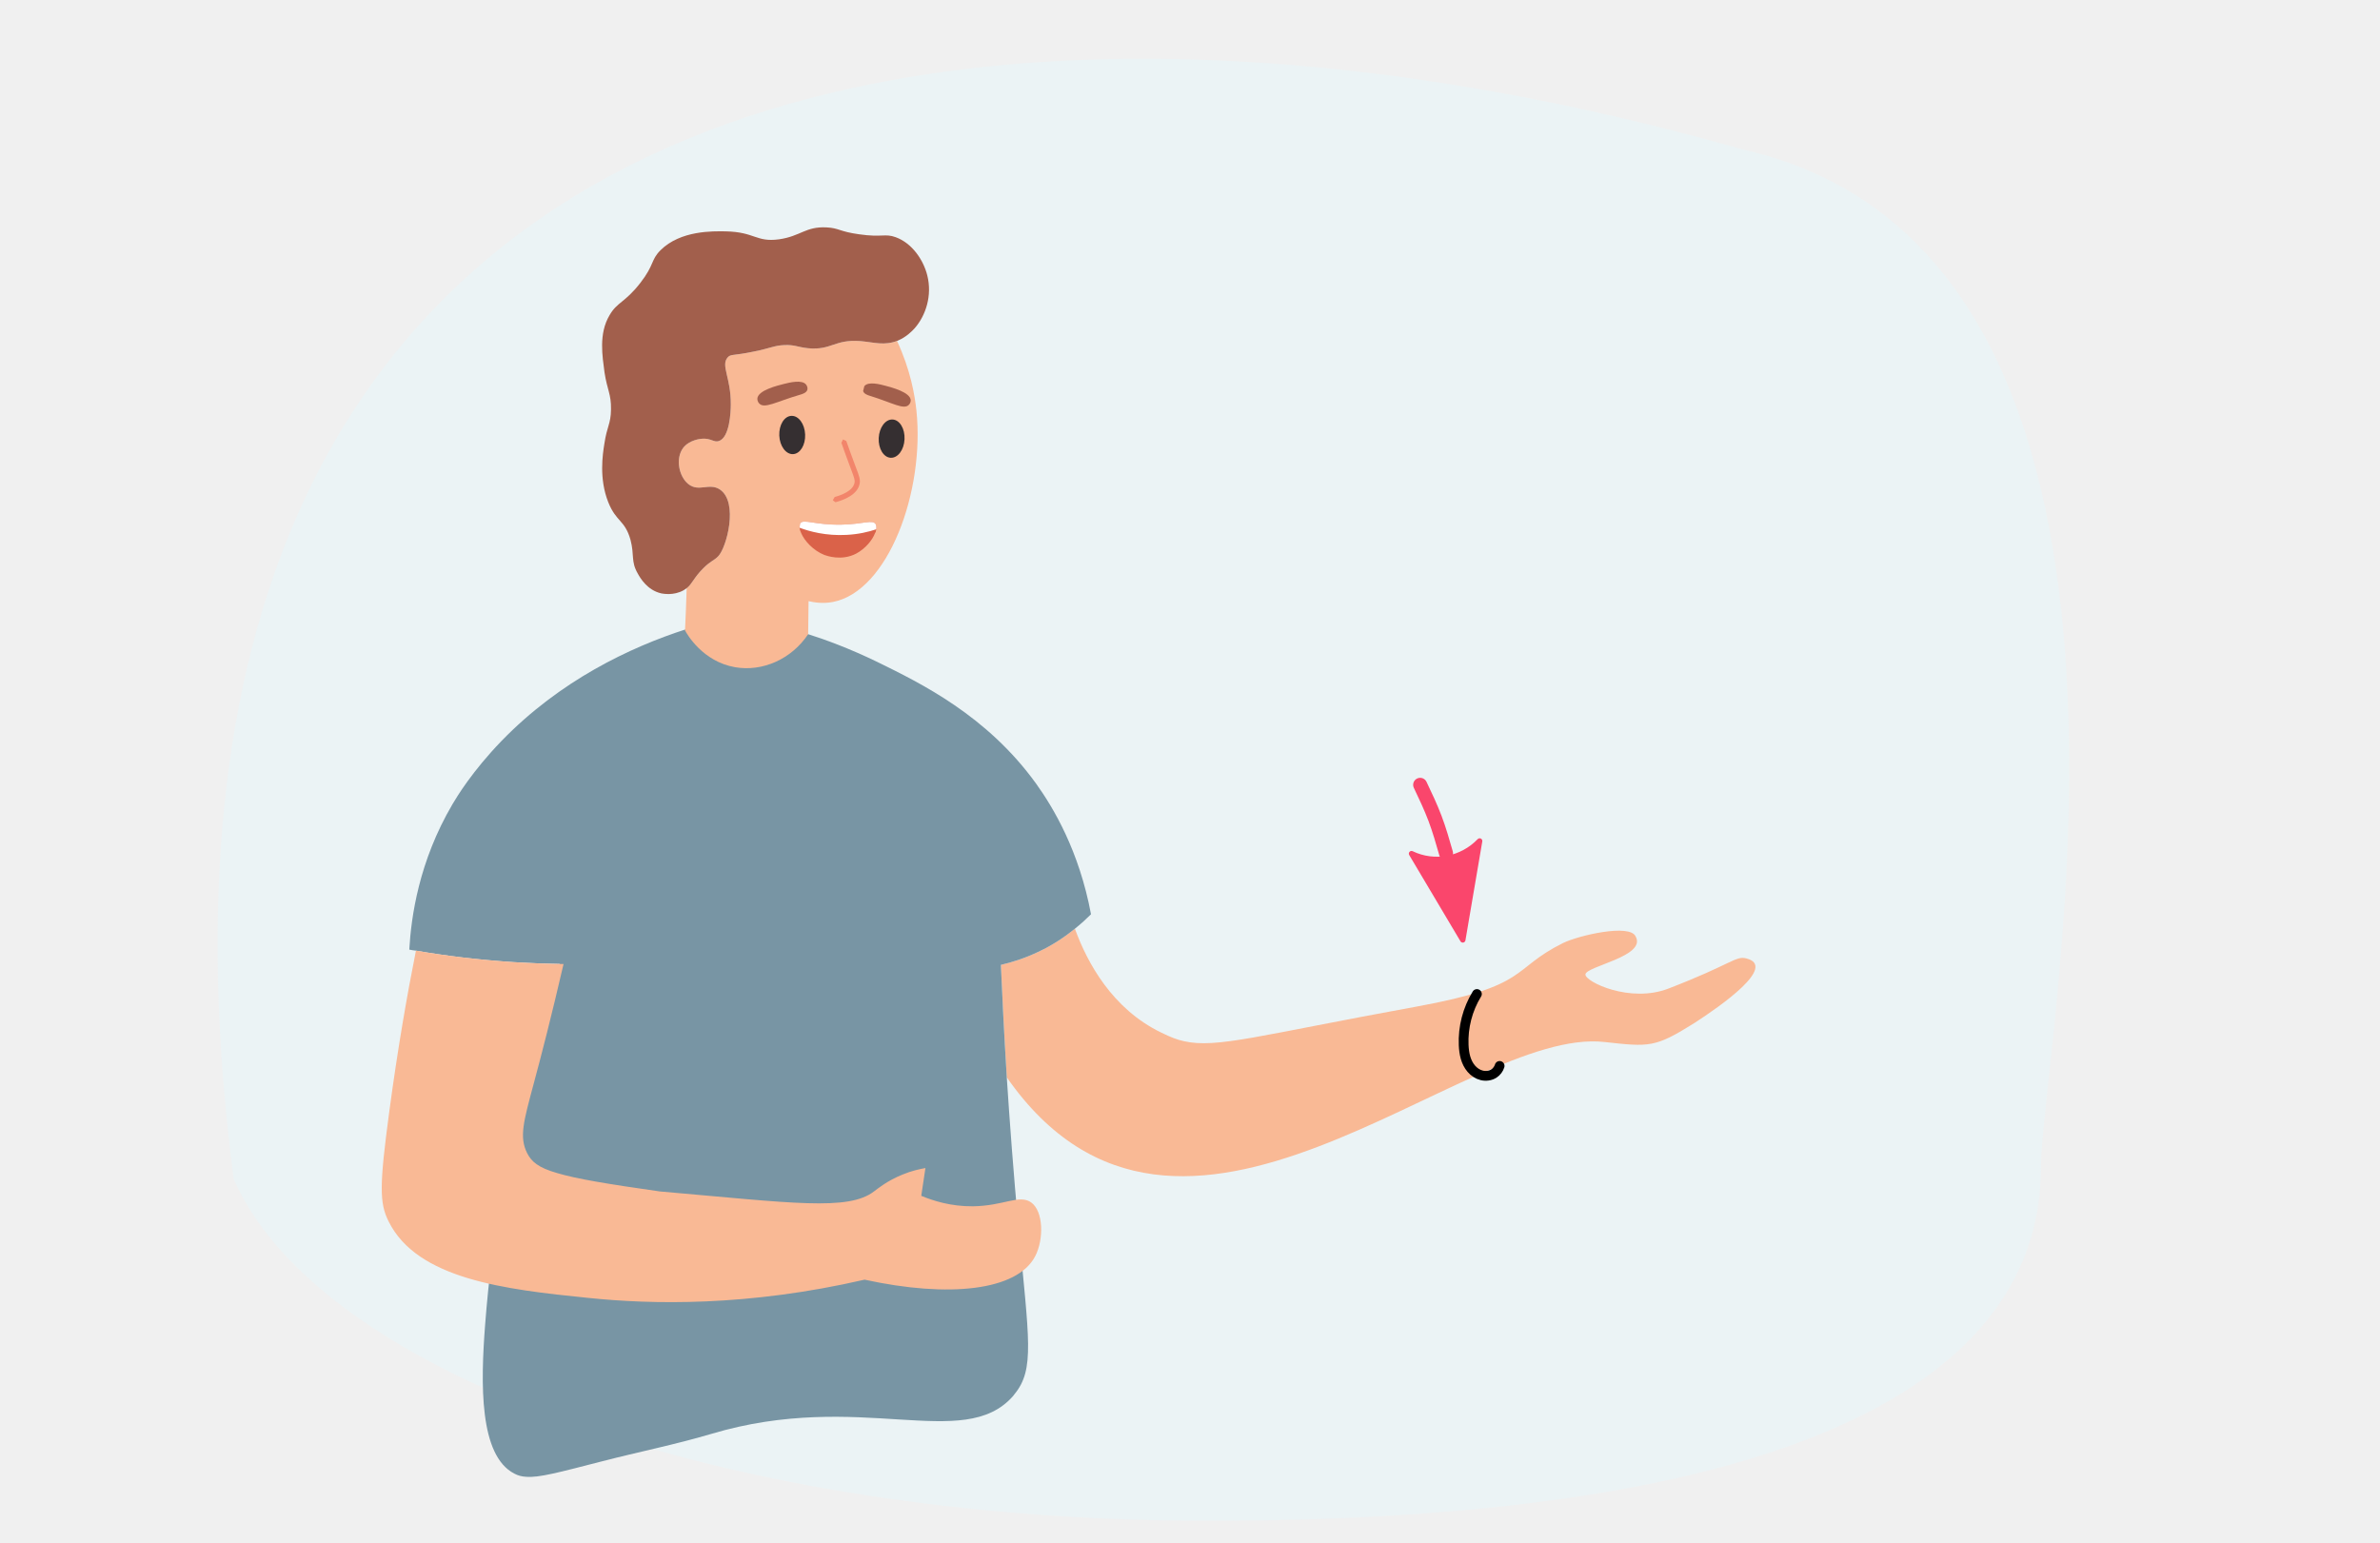
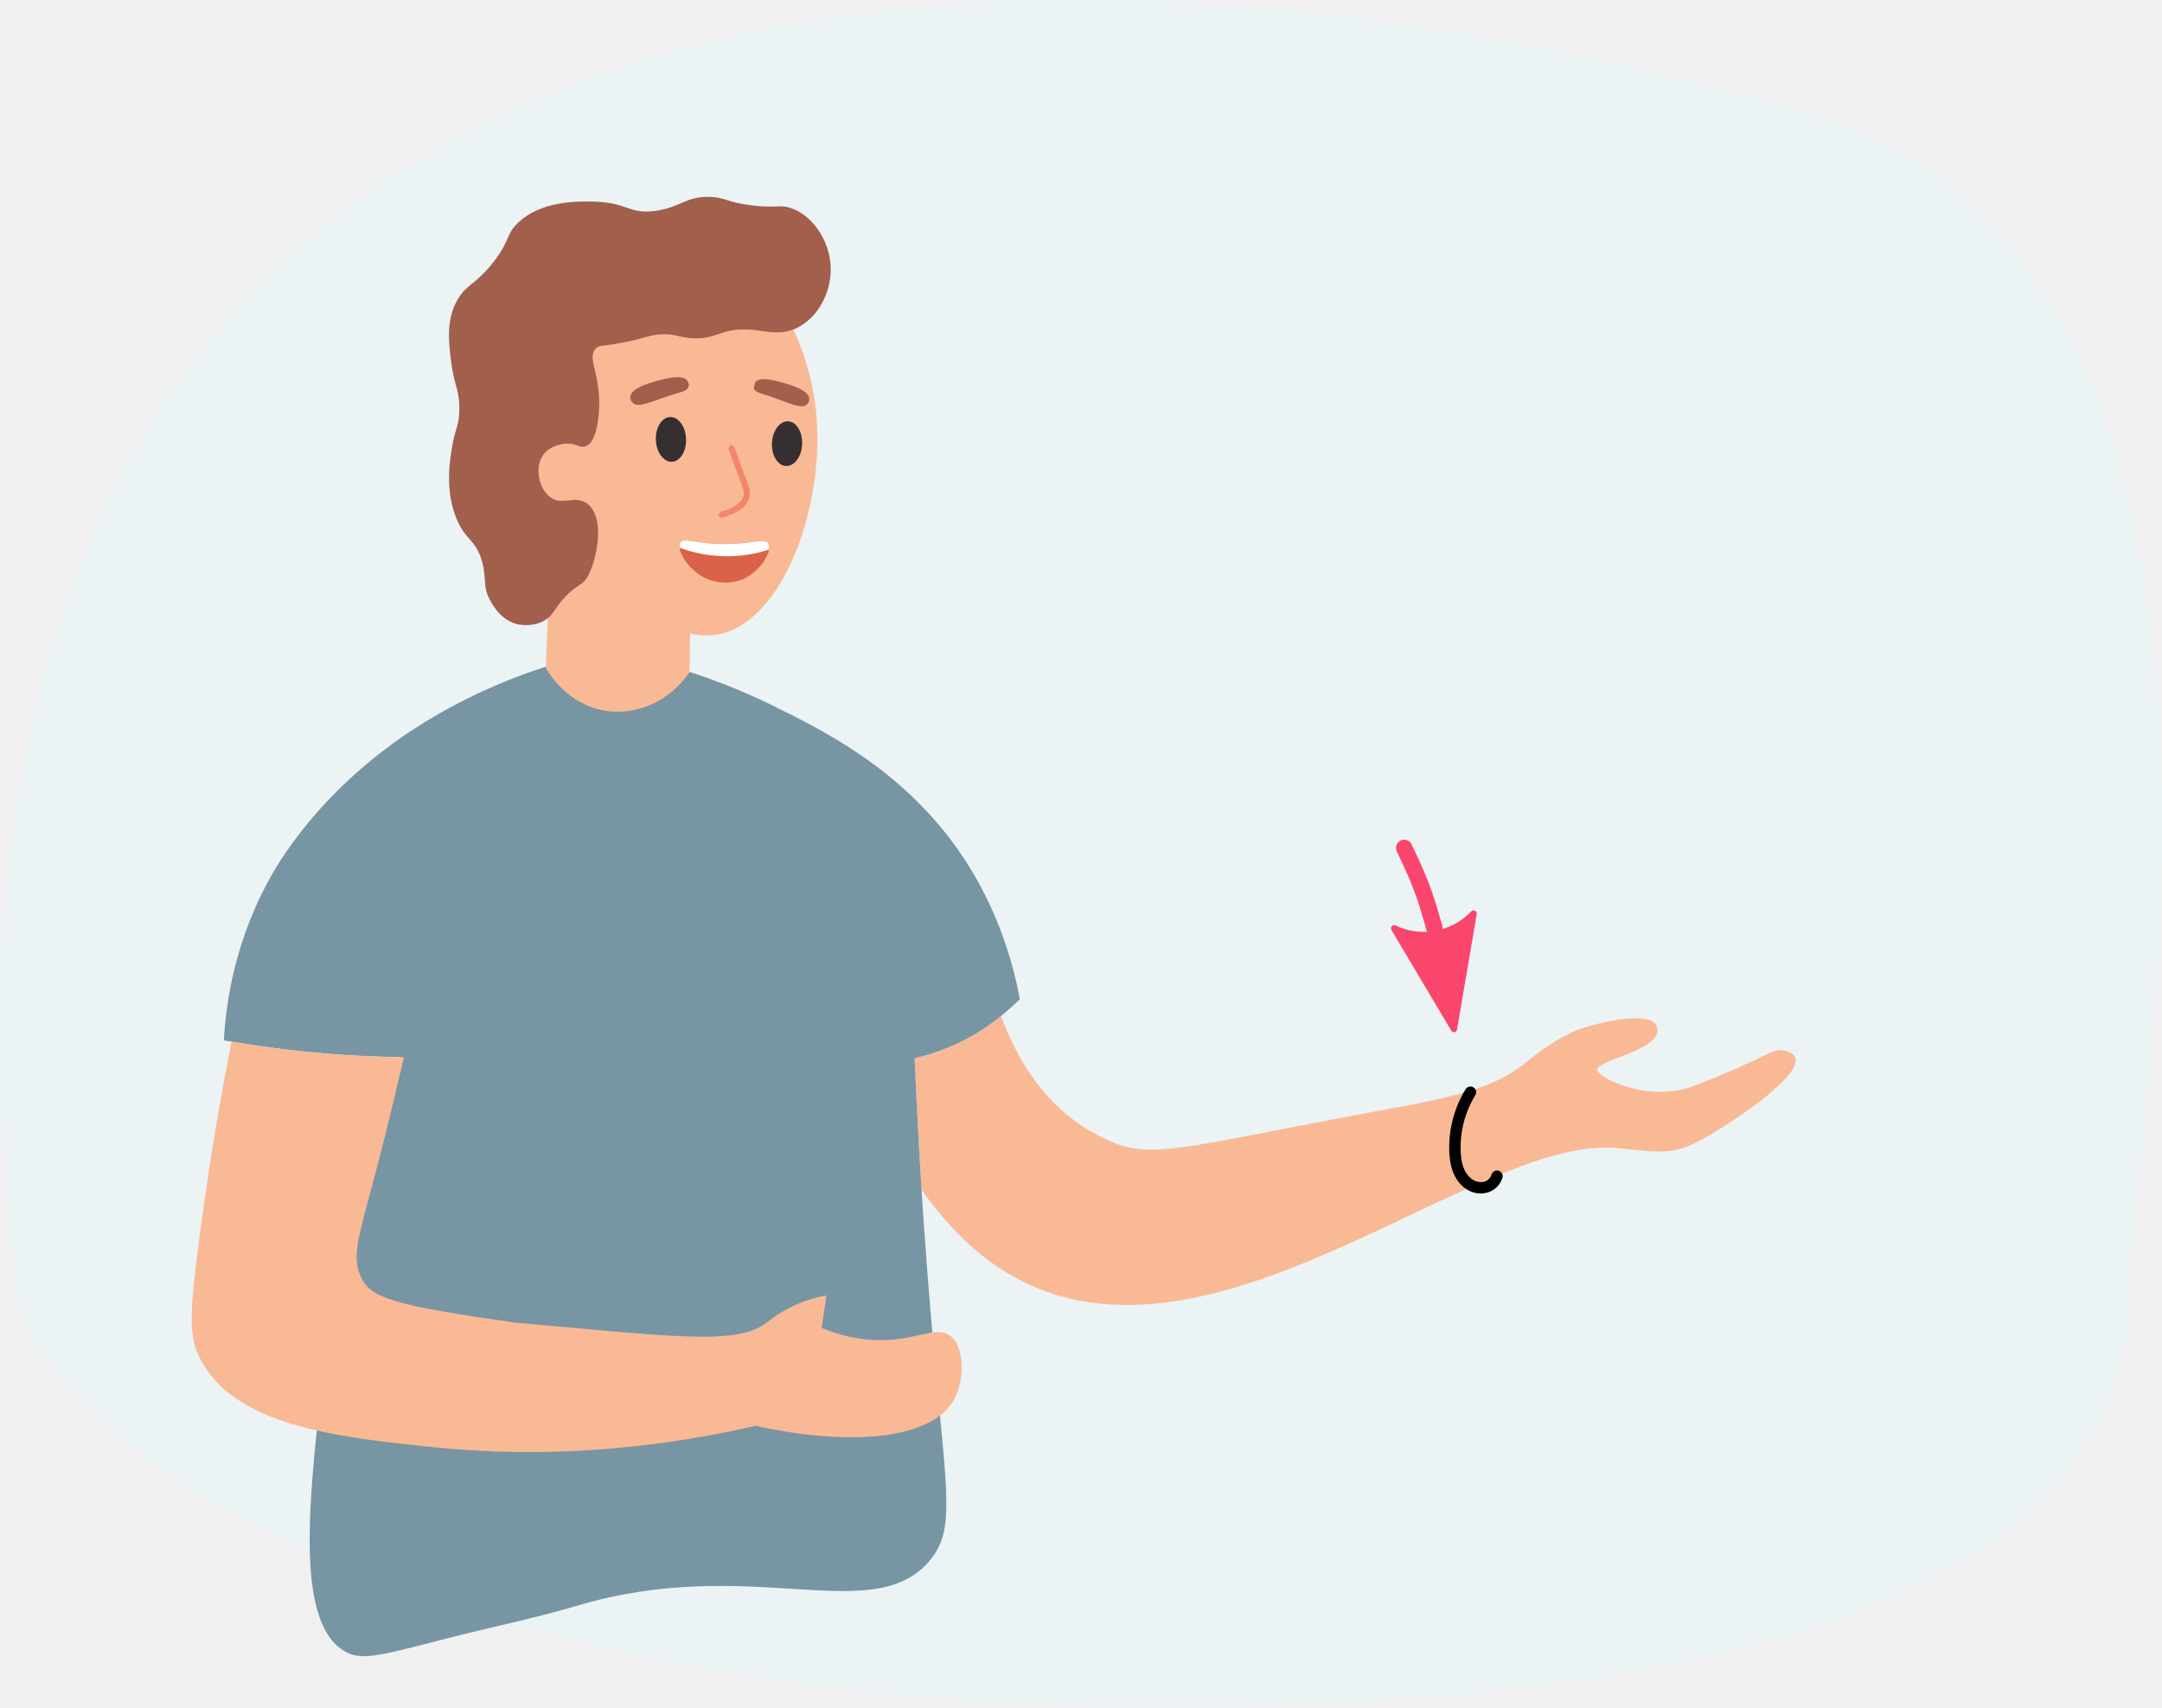
- <svg xmlns="http://www.w3.org/2000/svg" id="svg19497" version="1.1" viewBox="0 0 577 374" height="374px" width="577px">
+ <svg xmlns="http://www.w3.org/2000/svg" id="svg19497" version="1.1" viewBox="0 0 448.892 354.499" height="354.499" width="448.892">
  <defs id="defs19501">
-     <marker style="overflow:visible;" id="Arrow2Lend" refX="0.0" refY="0.0" orient="auto">
-       <path transform="scale(1.1) rotate(180) translate(1,0)" d="M 8.719,4.034 L -2.207,0.016 L 8.719,-4.002 C 6.973,-1.63 6.983,1.616 8.719,4.034 z " style="fill-rule:evenodd;stroke-width:0.625;stroke-linejoin:round;stroke:#fa466c;stroke-opacity:1;fill:#fa466c;fill-opacity:1" id="path21708" />
+     <marker style="overflow:visible" id="Arrow2Lend" refX="0" refY="0" orient="auto">
+       <path transform="matrix(-1.1,0,0,-1.1,-1.1,0)" d="M 8.719,4.034 -2.207,0.016 8.719,-4.002 c -1.745,2.372 -1.735,5.617 -6e-7,8.035 z" style="fill:#fa466c;fill-opacity:1;fill-rule:evenodd;stroke:#fa466c;stroke-width:0.625;stroke-linejoin:round;stroke-opacity:1" id="path21708" />
    </marker>
-     <marker style="overflow:visible;" id="Arrow1Lend" refX="0.0" refY="0.0" orient="auto">
-       <path transform="scale(0.8) rotate(180) translate(12.5,0)" style="fill-rule:evenodd;stroke:#000000;stroke-width:1pt;stroke-opacity:1;fill:#000000;fill-opacity:1" d="M 0.0,0.0 L 5.0,-5.0 L -12.5,0.0 L 5.0,5.0 L 0.0,0.0 z " id="path21690" />
+     <marker style="overflow:visible" id="Arrow1Lend" refX="0" refY="0" orient="auto">
+       <path transform="matrix(-0.8,0,0,-0.8,-10,0)" style="fill:#000000;fill-opacity:1;fill-rule:evenodd;stroke:#000000;stroke-width:1pt;stroke-opacity:1" d="M 0,0 5,-5 -12.5,0 5,5 Z" id="path21690" />
    </marker>
  </defs>
-   <path d="m 494.818,282.854 c 0,55.952 -69.34,85.888 -201.973,85.888 -71.254,0 -135.26,-13.088 -179.238,-33.88 C 84.912,321.3 64.739,304.455 56.646,285.84 21.299,13.759 233.148,-17.698 422.836,36.323 534.419,61.846 494.818,254.068 494.818,282.854 Z" fill="#f9f7f4" id="path15563" style="fill:#ebf3f5;fill-opacity:1;stroke-width:0.545" />
-   <path d="m 410.721,248.088 c -9.478,5.93 -10.791,5.778 -21.743,4.562 -34.211,-3.852 -102.882,68.777 -144.899,8.566 -0.659,-10.796 -1.12,-19.969 -1.424,-27.268 2.636,-0.608 5.727,-1.571 9.027,-3.142 3.599,-1.673 6.538,-3.7 8.915,-5.626 2.99,8.261 9.072,19.462 20.932,25.19 2.235,1.115 4.004,1.774 5.474,2.078 7.962,1.825 18.195,-1.419 56.314,-8.363 27.82,-5.068 22.752,-9.022 35.575,-15.408 3.801,-1.875 16.269,-4.764 17.643,-1.622 2.737,4.866 -12.068,7.197 -12.169,9.224 -0.046,1.774 10.846,7.045 20.177,3.396 15.256,-5.879 16.214,-7.957 18.804,-7.298 7.603,1.875 -6.036,11.454 -12.625,15.712" id="Fill-533" fill="#F9B995" style="fill-rule:evenodd;stroke:none;stroke-width:1.689" />
-   <path d="m 251.225,190.056 c -11.966,-16.624 -28.079,-24.429 -38.621,-29.599 -6.695,-3.244 -12.524,-5.372 -16.675,-6.69 -9.838,-0.405 -19.721,-0.811 -29.548,-1.216 -13.69,4.409 -30.618,12.468 -44.804,27.116 -7.101,7.349 -10.851,13.583 -11.865,15.306 -8.206,13.938 -10.035,27.42 -10.486,35.276 0.502,0.101 1.059,0.203 1.617,0.253 7.298,1.267 15.205,2.23 23.725,2.788 3.827,0.233 7.557,0.375 11.14,0.431 l -0.147,0.38 c -12.164,36.847 -16.371,66.547 -17.942,87.024 -1.11,14.343 -1.47,31.829 7.096,36.188 0.867,0.456 1.774,0.71 2.838,0.76 3.097,0.253 7.76,-1.014 18.398,-3.751 8.819,-2.281 17.739,-4.055 26.457,-6.64 36.087,-10.796 61.129,4.511 73.187,-9.174 l 0.304,-0.405 c 5.068,-6.082 3.497,-13.38 1.064,-40.091 -1.267,-13.685 -2.179,-26.051 -2.884,-36.796 -0.659,-10.796 -1.12,-19.969 -1.424,-27.268 2.636,-0.608 5.727,-1.571 9.027,-3.142 3.599,-1.673 6.538,-3.7 8.915,-5.626 1.52,-1.216 2.838,-2.433 3.903,-3.497 -2.884,-15.458 -9.174,-25.899 -13.274,-31.626" id="Fill-534" fill="#7895A4" style="fill-rule:evenodd;stroke:none;stroke-width:1.689" />
-   <path d="m 201.905,145.961 c -2.433,0.456 -4.562,0.101 -5.879,-0.203 -0.051,2.686 -0.051,5.322 -0.096,8.008 -4.004,6.031 -11.054,9.174 -17.739,8.008 -7.805,-1.368 -11.607,-7.957 -12.118,-8.92 0.152,-3.396 0.309,-6.792 0.405,-10.238 1.374,-1.064 1.673,-2.483 4.004,-4.815 1.875,-1.875 2.585,-1.825 3.649,-2.94 2.027,-2.078 4.967,-13.076 0.405,-16.168 -2.585,-1.723 -5.119,0.71 -7.653,-1.318 -2.281,-1.825 -3.193,-6.183 -1.267,-8.768 1.52,-1.977 4.313,-2.23 4.612,-2.23 2.179,-0.152 2.838,0.963 4.055,0.558 2.641,-0.862 2.889,-7.146 2.889,-8.819 0.051,-6.589 -2.483,-9.478 -0.76,-11.454 0.76,-0.862 1.267,-0.355 6.335,-1.419 4.257,-0.862 4.921,-1.47 7.4,-1.571 2.534,-0.101 3.046,0.456 5.727,0.76 5.778,0.558 6.391,-2.23 12.772,-1.723 3.396,0.304 5.727,1.166 8.824,-0.051 3.289,7.096 4.303,13.127 4.708,16.928 2.032,19.513 -6.792,43.791 -20.273,46.375" id="Fill-535" fill="#F9B995" style="fill-rule:evenodd;stroke:none;stroke-width:1.689" />
-   <path d="m 221.773,79.566 c -0.608,0.659 -1.972,2.129 -4.156,3.041 -3.244,1.267 -5.575,0.405 -8.971,0.101 -6.381,-0.507 -6.994,2.281 -12.772,1.723 -2.681,-0.304 -3.193,-0.862 -5.727,-0.76 -2.478,0.101 -3.142,0.71 -7.4,1.571 -5.068,1.064 -5.575,0.558 -6.335,1.419 -1.723,1.977 0.811,4.866 0.76,11.454 0,1.673 -0.248,7.957 -2.889,8.819 -1.216,0.405 -1.875,-0.71 -4.055,-0.558 -0.299,0 -3.092,0.253 -4.612,2.23 -1.926,2.585 -1.014,6.944 1.267,8.768 2.534,2.027 5.068,-0.405 7.653,1.318 4.562,3.092 1.622,14.09 -0.405,16.168 -1.064,1.115 -1.774,1.064 -3.649,2.94 -2.331,2.331 -2.63,3.751 -4.004,4.815 l -0.755,0.507 c -2.438,1.368 -5.023,0.811 -5.378,0.76 -3.446,-0.76 -5.165,-3.801 -5.727,-4.815 -1.723,-2.99 -0.76,-4.409 -1.769,-8.211 -1.374,-4.815 -3.452,-4.257 -5.378,-9.072 -2.281,-5.727 -1.363,-11.607 -0.958,-14.141 0.654,-4.409 1.566,-4.764 1.617,-8.363 0.056,-3.801 -0.912,-4.663 -1.571,-8.971 -0.502,-3.903 -1.47,-9.376 1.221,-13.887 1.875,-3.244 3.695,-2.99 7.445,-7.805 3.502,-4.511 2.489,-5.524 4.916,-7.957 4.866,-4.815 12.671,-4.612 15.813,-4.562 7.101,0.152 7.349,2.686 12.924,1.926 5.271,-0.76 6.391,-3.142 11.505,-2.889 3.041,0.152 3.092,1.014 7.907,1.673 5.58,0.811 6.239,-0.253 8.87,0.71 3.908,1.419 6.69,5.423 7.653,9.275 1.216,4.866 -0.355,9.681 -3.041,12.772" id="Fill-536" fill="#A25F4C" style="fill-rule:evenodd;stroke:none;stroke-width:1.689" />
-   <path d="m 250.967,304.6 c -4.354,8.363 -20.932,10.137 -41.358,5.677 -28.383,6.538 -51.596,6.031 -67.1,4.409 -20.071,-2.027 -41.363,-4.511 -48.306,-18.55 -2.23,-4.46 -2.23,-8.718 0.157,-26.507 2.078,-15.509 4.409,-28.788 6.482,-39.128 7.298,1.267 15.205,2.23 23.725,2.788 4.151,0.253 8.211,0.405 12.058,0.456 -2.838,12.265 -5.372,22.149 -7.298,29.244 -2.382,8.92 -3.492,12.722 -1.521,16.624 1.064,2.078 2.686,3.497 7.248,4.815 4.562,1.368 12.068,2.636 24.941,4.46 32.133,2.788 45.711,4.815 51.951,-0.051 0.705,-0.507 3.087,-2.534 6.888,-4.055 2.179,-0.912 4.156,-1.318 5.524,-1.571 -0.35,2.23 -0.659,4.511 -1.009,6.741 2.833,1.166 7.141,2.585 12.514,2.534 7.501,-0.101 11.201,-2.94 14.095,-0.963 3.036,2.129 3.137,8.971 1.009,13.076" id="Fill-539" fill="#F9B995" style="fill-rule:evenodd;stroke:none;stroke-width:1.689" />
-   <g id="g19463" transform="matrix(1.689449,0,0,1.689449,183.6075,92.54813)" style="fill:none;fill-rule:evenodd;stroke:none;stroke-width:1">
+   <path d="m 442.068,268.611 c 0,55.952 -69.34,85.888 -201.973,85.888 -71.254,0 -135.26,-13.088 -179.238,-33.88 C 32.161,307.057 11.988,290.211 3.896,271.596 -31.452,-0.484 180.398,-31.941 370.086,22.08 481.668,47.603 442.068,239.825 442.068,268.611 Z" fill="#f9f7f4" id="path15563" style="fill:#ebf3f5;fill-opacity:1;stroke-width:0.545" />
+   <path d="m 357.97,233.845 c -9.478,5.93 -10.791,5.778 -21.743,4.562 -34.211,-3.852 -102.882,68.777 -144.899,8.566 -0.659,-10.796 -1.12,-19.969 -1.424,-27.268 2.636,-0.608 5.727,-1.571 9.027,-3.142 3.599,-1.673 6.538,-3.7 8.915,-5.626 2.99,8.261 9.072,19.462 20.932,25.19 2.235,1.115 4.004,1.774 5.474,2.078 7.962,1.825 18.195,-1.419 56.314,-8.363 27.82,-5.068 22.752,-9.022 35.575,-15.408 3.801,-1.875 16.269,-4.764 17.643,-1.622 2.737,4.866 -12.068,7.197 -12.169,9.224 -0.046,1.774 10.846,7.045 20.177,3.396 15.256,-5.879 16.214,-7.957 18.804,-7.298 7.603,1.875 -6.036,11.454 -12.625,15.712" id="Fill-533" fill="#F9B995" style="fill-rule:evenodd;stroke:none;stroke-width:1.689" />
+   <path d="m 198.474,175.812 c -11.966,-16.624 -28.079,-24.429 -38.621,-29.599 -6.695,-3.244 -12.524,-5.372 -16.675,-6.69 -9.838,-0.405 -19.721,-0.811 -29.548,-1.216 -13.69,4.409 -30.618,12.468 -44.804,27.116 -7.101,7.349 -10.851,13.583 -11.865,15.306 -8.206,13.938 -10.035,27.42 -10.486,35.276 0.502,0.101 1.059,0.203 1.617,0.253 7.298,1.267 15.205,2.23 23.725,2.788 3.827,0.233 7.557,0.375 11.14,0.431 l -0.147,0.38 c -12.164,36.847 -16.371,66.547 -17.942,87.024 -1.11,14.343 -1.47,31.829 7.096,36.188 0.867,0.456 1.774,0.71 2.838,0.76 3.097,0.253 7.76,-1.014 18.398,-3.751 8.819,-2.281 17.739,-4.055 26.457,-6.64 36.087,-10.796 61.129,4.511 73.187,-9.174 l 0.304,-0.405 c 5.068,-6.082 3.497,-13.38 1.064,-40.091 -1.267,-13.685 -2.179,-26.051 -2.884,-36.796 -0.659,-10.796 -1.12,-19.969 -1.424,-27.268 2.636,-0.608 5.727,-1.571 9.027,-3.142 3.599,-1.673 6.538,-3.7 8.915,-5.626 1.52,-1.216 2.838,-2.433 3.903,-3.497 -2.884,-15.458 -9.174,-25.899 -13.274,-31.626" id="Fill-534" fill="#7895A4" style="fill-rule:evenodd;stroke:none;stroke-width:1.689" />
+   <path d="m 149.154,131.718 c -2.433,0.456 -4.562,0.101 -5.879,-0.203 -0.051,2.686 -0.051,5.322 -0.096,8.008 -4.004,6.031 -11.054,9.174 -17.739,8.008 -7.805,-1.368 -11.607,-7.957 -12.118,-8.92 0.152,-3.396 0.309,-6.792 0.405,-10.238 1.374,-1.064 1.673,-2.483 4.004,-4.815 1.875,-1.875 2.585,-1.825 3.649,-2.94 2.027,-2.078 4.967,-13.076 0.405,-16.168 -2.585,-1.723 -5.119,0.71 -7.653,-1.318 -2.281,-1.825 -3.193,-6.183 -1.267,-8.768 1.52,-1.977 4.313,-2.23 4.612,-2.23 2.179,-0.152 2.838,0.963 4.055,0.558 2.641,-0.862 2.889,-7.146 2.889,-8.819 0.051,-6.589 -2.483,-9.478 -0.76,-11.454 0.76,-0.862 1.267,-0.355 6.335,-1.419 4.257,-0.862 4.921,-1.47 7.4,-1.571 2.534,-0.101 3.046,0.456 5.727,0.76 5.778,0.558 6.391,-2.23 12.772,-1.723 3.396,0.304 5.727,1.166 8.824,-0.051 3.289,7.096 4.303,13.127 4.708,16.928 2.032,19.513 -6.792,43.791 -20.273,46.375" id="Fill-535" fill="#F9B995" style="fill-rule:evenodd;stroke:none;stroke-width:1.689" />
+   <path d="m 169.022,65.322 c -0.608,0.659 -1.972,2.129 -4.156,3.041 -3.244,1.267 -5.575,0.405 -8.971,0.101 -6.381,-0.507 -6.994,2.281 -12.772,1.723 -2.681,-0.304 -3.193,-0.862 -5.727,-0.76 -2.478,0.101 -3.142,0.71 -7.4,1.571 -5.068,1.064 -5.575,0.558 -6.335,1.419 -1.723,1.977 0.811,4.866 0.76,11.454 0,1.673 -0.248,7.957 -2.889,8.819 -1.216,0.405 -1.875,-0.71 -4.055,-0.558 -0.299,0 -3.092,0.253 -4.612,2.23 -1.926,2.585 -1.014,6.944 1.267,8.768 2.534,2.027 5.068,-0.405 7.653,1.318 4.562,3.092 1.622,14.09 -0.405,16.168 -1.064,1.115 -1.774,1.064 -3.649,2.94 -2.331,2.331 -2.63,3.751 -4.004,4.815 l -0.755,0.507 c -2.438,1.368 -5.023,0.811 -5.378,0.76 -3.446,-0.76 -5.165,-3.801 -5.727,-4.815 -1.723,-2.99 -0.76,-4.409 -1.769,-8.211 -1.374,-4.815 -3.452,-4.257 -5.378,-9.072 -2.281,-5.727 -1.363,-11.607 -0.958,-14.141 0.654,-4.409 1.566,-4.764 1.617,-8.363 0.056,-3.801 -0.912,-4.663 -1.571,-8.971 -0.502,-3.903 -1.47,-9.376 1.221,-13.887 1.875,-3.244 3.695,-2.99 7.445,-7.805 3.502,-4.511 2.489,-5.524 4.916,-7.957 4.866,-4.815 12.671,-4.612 15.813,-4.562 7.101,0.152 7.349,2.686 12.924,1.926 5.271,-0.76 6.391,-3.142 11.505,-2.889 3.041,0.152 3.092,1.014 7.907,1.673 5.58,0.811 6.239,-0.253 8.87,0.71 3.908,1.419 6.69,5.423 7.653,9.275 1.216,4.866 -0.355,9.681 -3.041,12.772" id="Fill-536" fill="#A25F4C" style="fill-rule:evenodd;stroke:none;stroke-width:1.689" />
+   <path d="m 198.216,290.357 c -4.354,8.363 -20.932,10.137 -41.358,5.677 -28.383,6.538 -51.596,6.031 -67.1,4.409 -20.071,-2.027 -41.363,-4.511 -48.306,-18.55 -2.23,-4.46 -2.23,-8.718 0.157,-26.507 2.078,-15.509 4.409,-28.788 6.482,-39.128 7.298,1.267 15.205,2.23 23.725,2.788 4.151,0.253 8.211,0.405 12.058,0.456 -2.838,12.265 -5.372,22.149 -7.298,29.244 -2.382,8.92 -3.492,12.722 -1.521,16.624 1.064,2.078 2.686,3.497 7.248,4.815 4.562,1.368 12.068,2.636 24.941,4.46 32.133,2.788 45.711,4.815 51.951,-0.051 0.705,-0.507 3.087,-2.534 6.888,-4.055 2.179,-0.912 4.156,-1.318 5.524,-1.571 -0.35,2.23 -0.659,4.511 -1.009,6.741 2.833,1.166 7.141,2.585 12.514,2.534 7.501,-0.101 11.201,-2.94 14.095,-0.963 3.036,2.129 3.137,8.971 1.009,13.076" id="Fill-539" fill="#F9B995" style="fill-rule:evenodd;stroke:none;stroke-width:1.689" />
+   <g id="g19463" transform="matrix(1.689449,0,0,1.689449,130.8569,78.30474)" style="fill:none;fill-rule:evenodd;stroke:none;stroke-width:1">
    <path d="m 17.418,8.084 c -0.075,1.515 0.696,2.787 1.719,2.835 1.023,0.051 1.914,-1.137 1.986,-2.655 0.072,-1.518 -0.693,-2.787 -1.719,-2.838 -1.023,-0.048 -1.914,1.14 -1.986,2.658" id="Fill-540" fill="#352F31" />
    <path d="m 3.15,7.727 c 0.063,1.518 0.945,2.709 1.971,2.67 1.023,-0.045 1.803,-1.311 1.737,-2.826 -0.063,-1.518 -0.945,-2.712 -1.968,-2.667 -1.026,0.039 -1.803,1.305 -1.74,2.823" id="Fill-541" fill="#352F31" />
    <path d="M 4.6280345e-4,2.453 C 0.042,1.232 2.937,0.545 3.786,0.329 c 0.837,-0.21 2.631,-0.666 3.216,0.093 0.132,0.171 0.252,0.468 0.174,0.741 -0.129,0.441 -0.741,0.618 -1.002,0.693 -3.507,1.023 -5.175,2.097 -5.922,1.251 -0.039,-0.042 -0.264,-0.306 -0.252,-0.654" id="Fill-542" fill="#A25F4C" />
    <path d="m 11.181,17.288 -0.351,-0.276 0.264,-0.465 c 0.96,-0.255 2.613,-0.867 2.847,-2.025 0.084,-0.405 -0.036,-0.744 -0.504,-1.974 l -0.102,-0.27 c -0.564,-1.494 -0.996,-2.718 -1.275,-3.513 l 0.231,-0.477 0.477,0.228 c 0.279,0.792 0.708,2.01 1.269,3.498 l 0.102,0.27 c 0.483,1.272 0.666,1.752 0.537,2.385 -0.312,1.557 -2.253,2.301 -3.384,2.607 l -0.111,0.012" id="Fill-543" fill="#F2856B" />
    <path d="m 22.011,2.681 c -0.021,-1.167 -2.778,-1.866 -3.582,-2.085 -0.795,-0.213 -2.502,-0.678 -3.075,0.042 l -0.174,0.702 c 0.117,0.426 0.696,0.6 0.945,0.678 3.333,1.029 4.911,2.079 5.637,1.281 0.036,-0.036 0.255,-0.282 0.249,-0.618" id="Fill-544" fill="#A25F4C" />
    <path d="m 17.061,21.182 -0.072,0.387 -0.096,0.147 c -0.366,1.008 -1.404,2.259 -2.718,2.961 -2.115,1.095 -4.245,0.294 -4.542,0.195 -1.599,-0.63 -2.868,-2.028 -3.336,-3.126 -0.141,-0.276 -0.222,-0.549 -0.243,-0.789 l 0.081,-0.597 c 0.447,-0.735 2.034,0.225 5.91,0.159 3.183,-0.066 4.47,-0.768 4.926,-0.093 0.111,0.186 0.132,0.459 0.09,0.756" id="Fill-545" fill="#DA6249" />
    <path d="m 17.061,21.182 c -1.125,0.378 -2.547,0.717 -4.26,0.804 -2.949,0.162 -5.325,-0.495 -6.747,-1.029 l 0.081,-0.597 c 0.447,-0.735 2.034,0.225 5.91,0.159 3.183,-0.066 4.47,-0.768 4.926,-0.093 0.111,0.186 0.132,0.459 0.09,0.756" id="Fill-546" fill="#FFFFFF" />
  </g>
-   <path id="Fill-547" d="m 376.028,232.836 c -0.958,0.442 -1.916,0.887 -2.87,1.333 l -42.666,35.185 c 0.346,0.748 0.654,1.493 0.92,2.231 0.779,2.156 0.478,4.56 0.718,6.84 -0.15,2.093 -0.149,4.203 -0.404,6.284 10.613,-8.753 21.225,-17.507 31.839,-26.258 -0.134,12.117 0.034,21.66 0.242,28.474 0.151,4.972 0.428,12.093 3.695,14.74 1.863,1.511 4.5,1.403 6.262,-0.305 3.766,-3.662 2.731,-13.909 2.731,-13.909 -1.219,-9.555 -1.288,-27.81 -0.467,-54.614 z m -51.964,41.818 -10.188,8.402 c -0.011,0.71 -0.012,1.419 -0.026,2.129 -0.128,6.208 -5.15,7.446 -7.097,3.747 l -0.776,0.639 h -26.084 c 3.931,2.945 8.617,4.822 13.47,5.943 3.411,0.788 6.988,0.426 10.482,0.639 2.64,-0.721 16.324,-1.397 18.267,-5.13 0.472,-0.907 0.484,-1.988 0.737,-2.979 1.658,-6.49 1.104,-2.787 1.435,-10.09 -0.135,-1.084 -0.121,-2.207 -0.22,-3.3 z M 61.776,289.57 c -3.471,0 -6.312,2.846 -6.312,6.316 l 0.044,0.438 c -0.801,18.774 -0.731,32.908 -0.55,42.108 0.104,4.972 0.308,12.097 3.551,14.777 1.846,1.524 4.482,1.451 6.264,-0.244 3.069,-2.921 2.667,-10.031 2.868,-13.88 0.683,-12.945 0.702,-26.3 0.547,-36.88 H 287.781 c -3.399,-0.893 -6.821,-2.465 -11.117,-5.512 -2.809,-1.992 -5.369,-4.416 -7.542,-7.123 z M 314.539,302.386 c -3.751,0.698 -7.577,1.066 -11.32,1.601 -0.599,-0.057 -1.119,-0.092 -1.686,-0.14 -0.426,15.013 -0.369,26.679 -0.214,34.585 0.104,4.972 0.31,12.097 3.553,14.777 1.846,1.524 4.482,1.451 6.264,-0.244 3.069,-2.921 2.666,-10.031 2.87,-13.88 0.677,-12.934 0.689,-26.131 0.532,-36.699 z" style="fill:none;fill-rule:evenodd;stroke:none;stroke-width:1.117" />
-   <path id="Fill-557" d="m 410.822,338.762 0.056,1.924 c 0.264,1.252 3.378,2.266 7.513,2.488 -0.44,-0.529 -0.841,-1.174 -1.204,-1.924 -3.686,-0.345 -6.365,-1.312 -6.365,-2.488 z m 18.498,0 c 0,0.609 -0.739,1.157 -1.934,1.6 -0.186,0.757 -0.43,1.461 -0.762,2.056 1.522,-0.451 2.527,-1.055 2.696,-1.732 z" style="fill:none;fill-rule:evenodd;stroke:none;stroke-width:1.689" />
-   <path id="Fill-558" d="m 415.564,336.472 c -2.816,0.449 -4.742,1.295 -4.742,2.29 0,1.176 2.679,2.143 6.365,2.488 -0.359,-0.741 -0.692,-1.55 -0.95,-2.518 -0.202,-0.758 -0.449,-1.507 -0.673,-2.26 z m 12.093,0.779 c 0.054,1.145 -0.043,2.184 -0.271,3.112 1.195,-0.443 1.934,-0.992 1.934,-1.6 0,-0.565 -0.62,-1.085 -1.663,-1.511 z" style="fill:none;fill-rule:evenodd;stroke:none;stroke-width:1.689" />
-   <path id="Fill-568" d="m 489.732,490.238 c -6.375,2.099 -12.753,4.208 -19.13,6.314 2.022,5.864 4.55,11.468 7.618,16.574 0.652,1.086 1.579,1.92 2.624,2.645 5.415,-0.841 10.819,-1.682 16.24,-2.523 -3.949,-5.9 -5.675,-11.118 -6.492,-15.203 -0.363,-1.77 -0.543,-3.451 -0.68,-5.085 -0.091,-0.908 -0.13,-1.814 -0.18,-2.721 z m -28.969,9.562 c -8.817,2.913 -17.633,5.826 -26.449,8.729 2.138,0.408 3.813,1.271 5.13,2.769 2.319,2.632 3.176,6.852 2.45,10.528 9.159,-1.424 18.33,-2.848 27.492,-4.273 -3.514,-5.718 -6.366,-11.644 -8.622,-17.753 z" style="fill:none;fill-rule:evenodd;stroke:none;stroke-width:1.513" />
-   <path id="Fill-570" d="m 484.647,466.682 c -6.326,3.216 -12.638,6.422 -18.949,9.63 1.148,7.544 3.003,15.09 5.626,22.212 6.199,-1.852 12.414,-3.714 18.589,-5.564 -0.408,-4.902 -0.273,-9.621 -2.175,-17.064 -0.867,-3.54 -2.002,-6.626 -3.091,-9.213 z m -28.869,14.674 c -6.953,3.533 -13.903,7.066 -20.873,10.608 l 0.638,0.496 c 2.946,2.859 4.082,7.9 3.129,11.985 -0.454,1.861 -1.266,3.356 -2.583,4.627 8.434,-2.541 16.874,-5.056 25.326,-7.582 -2.538,-6.516 -4.389,-13.239 -5.638,-20.134 z" style="fill:none;fill-rule:evenodd;stroke:none;stroke-width:1.513" />
-   <path transform="matrix(1.689449,0,0,1.689449,84.55082,-35.24918)" id="path20057" d="m 161.892,163.521 c -1.342,2.184 -2.013,4.773 -1.901,7.334 0.026,0.604 0.096,1.21 0.263,1.792 0.167,0.581 0.436,1.139 0.831,1.598 0.395,0.459 0.92,0.814 1.508,0.956 0.588,0.142 1.238,0.059 1.744,-0.272 0.387,-0.253 0.681,-0.644 0.815,-1.087" style="fill:none;stroke:#000000;stroke-width:1.4;stroke-linecap:round;stroke-linejoin:round;stroke-miterlimit:4;stroke-dasharray:none;stroke-opacity:1" />
-   <path transform="translate(0,-6)" id="path21683" d="m 344.302,196.296 c 1.518,2.229 3.036,4.457 4.675,10.311 1.639,5.855 3.401,15.336 5.162,24.816" style="fill:none;fill-opacity:1;stroke:#fa466c;stroke-width:1.9;stroke-linecap:round;stroke-linejoin:round;stroke-miterlimit:4;stroke-dasharray:none;stroke-opacity:1;marker-end:url(#Arrow2Lend)" />
-   <path id="path23579" d="m 344.302,190.296 c 1.279,2.693 2.557,5.384 3.601,8.148 1.044,2.763 1.854,5.599 2.664,8.433" style="fill:none;stroke:#fa466c;stroke-width:3.4;stroke-linecap:round;stroke-linejoin:round;stroke-opacity:1;stroke-miterlimit:4;stroke-dasharray:none" />
+   <path id="Fill-547" d="m 323.277,218.592 c -0.958,0.442 -1.916,0.887 -2.87,1.333 l -42.666,35.185 c 0.346,0.748 0.654,1.493 0.92,2.231 0.779,2.156 0.478,4.56 0.718,6.84 -0.15,2.093 -0.149,4.203 -0.404,6.284 10.613,-8.753 21.225,-17.507 31.839,-26.258 -0.134,12.117 0.034,21.66 0.242,28.474 0.151,4.972 0.428,12.093 3.695,14.74 1.863,1.511 4.5,1.403 6.262,-0.305 3.766,-3.662 2.731,-13.909 2.731,-13.909 -1.219,-9.555 -1.288,-27.81 -0.467,-54.614 z m -51.964,41.818 -10.188,8.402 c -0.011,0.71 -0.012,1.419 -0.026,2.129 -0.128,6.208 -5.15,7.446 -7.097,3.747 l -0.776,0.639 h -26.084 c 3.931,2.945 8.617,4.822 13.47,5.943 3.411,0.788 6.988,0.426 10.482,0.639 2.64,-0.721 16.324,-1.397 18.267,-5.13 0.472,-0.907 0.484,-1.988 0.737,-2.979 1.658,-6.49 1.104,-2.787 1.435,-10.09 -0.135,-1.084 -0.121,-2.207 -0.22,-3.3 z M 9.025,275.326 c -3.471,0 -6.312,2.846 -6.312,6.316 l 0.044,0.438 c -0.801,18.774 -0.731,32.908 -0.55,42.108 0.104,4.972 0.308,12.097 3.551,14.777 1.846,1.524 4.482,1.451 6.264,-0.244 3.069,-2.921 2.667,-10.031 2.868,-13.88 0.683,-12.945 0.702,-26.3 0.547,-36.88 H 235.031 c -3.399,-0.893 -6.821,-2.465 -11.117,-5.512 -2.809,-1.992 -5.369,-4.416 -7.542,-7.123 z M 261.788,288.142 c -3.751,0.698 -7.577,1.066 -11.32,1.601 -0.599,-0.057 -1.119,-0.092 -1.686,-0.14 -0.426,15.013 -0.369,26.679 -0.214,34.585 0.104,4.972 0.31,12.097 3.553,14.777 1.846,1.524 4.482,1.451 6.264,-0.244 3.069,-2.921 2.666,-10.031 2.87,-13.88 0.677,-12.934 0.689,-26.131 0.532,-36.699 z" style="fill:none;fill-rule:evenodd;stroke:none;stroke-width:1.117" />
+   <path id="Fill-557" d="m 358.072,324.519 0.056,1.924 c 0.264,1.252 3.378,2.266 7.513,2.488 -0.44,-0.529 -0.841,-1.174 -1.204,-1.924 -3.686,-0.345 -6.365,-1.312 -6.365,-2.488 z m 18.498,0 c 0,0.609 -0.739,1.157 -1.934,1.6 -0.186,0.757 -0.43,1.461 -0.762,2.056 1.522,-0.451 2.527,-1.055 2.696,-1.732 z" style="fill:none;fill-rule:evenodd;stroke:none;stroke-width:1.689" />
+   <path id="Fill-558" d="m 362.813,322.229 c -2.816,0.449 -4.742,1.295 -4.742,2.29 0,1.176 2.679,2.143 6.365,2.488 -0.359,-0.741 -0.692,-1.55 -0.95,-2.518 -0.202,-0.758 -0.449,-1.507 -0.673,-2.26 z m 12.093,0.779 c 0.054,1.145 -0.043,2.184 -0.271,3.112 1.195,-0.443 1.934,-0.992 1.934,-1.6 0,-0.565 -0.62,-1.085 -1.663,-1.511 z" style="fill:none;fill-rule:evenodd;stroke:none;stroke-width:1.689" />
+   <path id="Fill-568" d="m 436.982,475.994 c -6.375,2.099 -12.753,4.208 -19.13,6.314 2.022,5.864 4.55,11.468 7.618,16.574 0.652,1.086 1.579,1.92 2.624,2.645 5.415,-0.841 10.819,-1.682 16.24,-2.523 -3.949,-5.9 -5.675,-11.118 -6.492,-15.203 -0.363,-1.77 -0.543,-3.451 -0.68,-5.085 -0.091,-0.908 -0.13,-1.814 -0.18,-2.721 z m -28.969,9.562 c -8.817,2.913 -17.633,5.826 -26.449,8.729 2.138,0.408 3.813,1.271 5.13,2.769 2.319,2.632 3.176,6.852 2.45,10.528 9.159,-1.424 18.33,-2.848 27.492,-4.273 -3.514,-5.718 -6.366,-11.644 -8.622,-17.753 z" style="fill:none;fill-rule:evenodd;stroke:none;stroke-width:1.513" />
+   <path id="Fill-570" d="m 431.896,452.438 c -6.326,3.216 -12.638,6.422 -18.949,9.63 1.148,7.544 3.003,15.09 5.626,22.212 6.199,-1.852 12.414,-3.714 18.589,-5.564 -0.408,-4.902 -0.273,-9.621 -2.175,-17.064 -0.867,-3.54 -2.002,-6.626 -3.091,-9.213 z m -28.869,14.674 c -6.953,3.533 -13.903,7.066 -20.873,10.608 l 0.638,0.496 c 2.946,2.859 4.082,7.9 3.129,11.985 -0.454,1.861 -1.266,3.356 -2.583,4.627 8.434,-2.541 16.874,-5.056 25.326,-7.582 -2.538,-6.516 -4.389,-13.239 -5.638,-20.134 z" style="fill:none;fill-rule:evenodd;stroke:none;stroke-width:1.513" />
+   <path transform="matrix(1.689449,0,0,1.689449,31.80017,-49.49257)" id="path20057" d="m 161.892,163.521 c -1.342,2.184 -2.013,4.773 -1.901,7.334 0.026,0.604 0.096,1.21 0.263,1.792 0.167,0.581 0.436,1.139 0.831,1.598 0.395,0.459 0.92,0.814 1.508,0.956 0.588,0.142 1.238,0.059 1.744,-0.272 0.387,-0.253 0.681,-0.644 0.815,-1.087" style="fill:none;stroke:#000000;stroke-width:1.4;stroke-linecap:round;stroke-linejoin:round;stroke-miterlimit:4;stroke-dasharray:none;stroke-opacity:1" />
+   <path transform="translate(-52.75065,-20.24339)" id="path21683" d="m 344.302,196.296 c 1.518,2.229 3.036,4.457 4.675,10.311 1.639,5.855 3.401,15.336 5.162,24.816" style="fill:none;fill-opacity:1;stroke:#fa466c;stroke-width:1.9;stroke-linecap:round;stroke-linejoin:round;stroke-miterlimit:4;stroke-dasharray:none;stroke-opacity:1;marker-end:url(#Arrow2Lend)" />
+   <path transform="translate(-52.75065,-14.24339)" id="path23579" d="m 344.302,190.296 c 1.279,2.693 2.557,5.384 3.601,8.148 1.044,2.763 1.854,5.599 2.664,8.433" style="fill:none;stroke:#fa466c;stroke-width:3.4;stroke-linecap:round;stroke-linejoin:round;stroke-miterlimit:4;stroke-dasharray:none;stroke-opacity:1" />
</svg>
